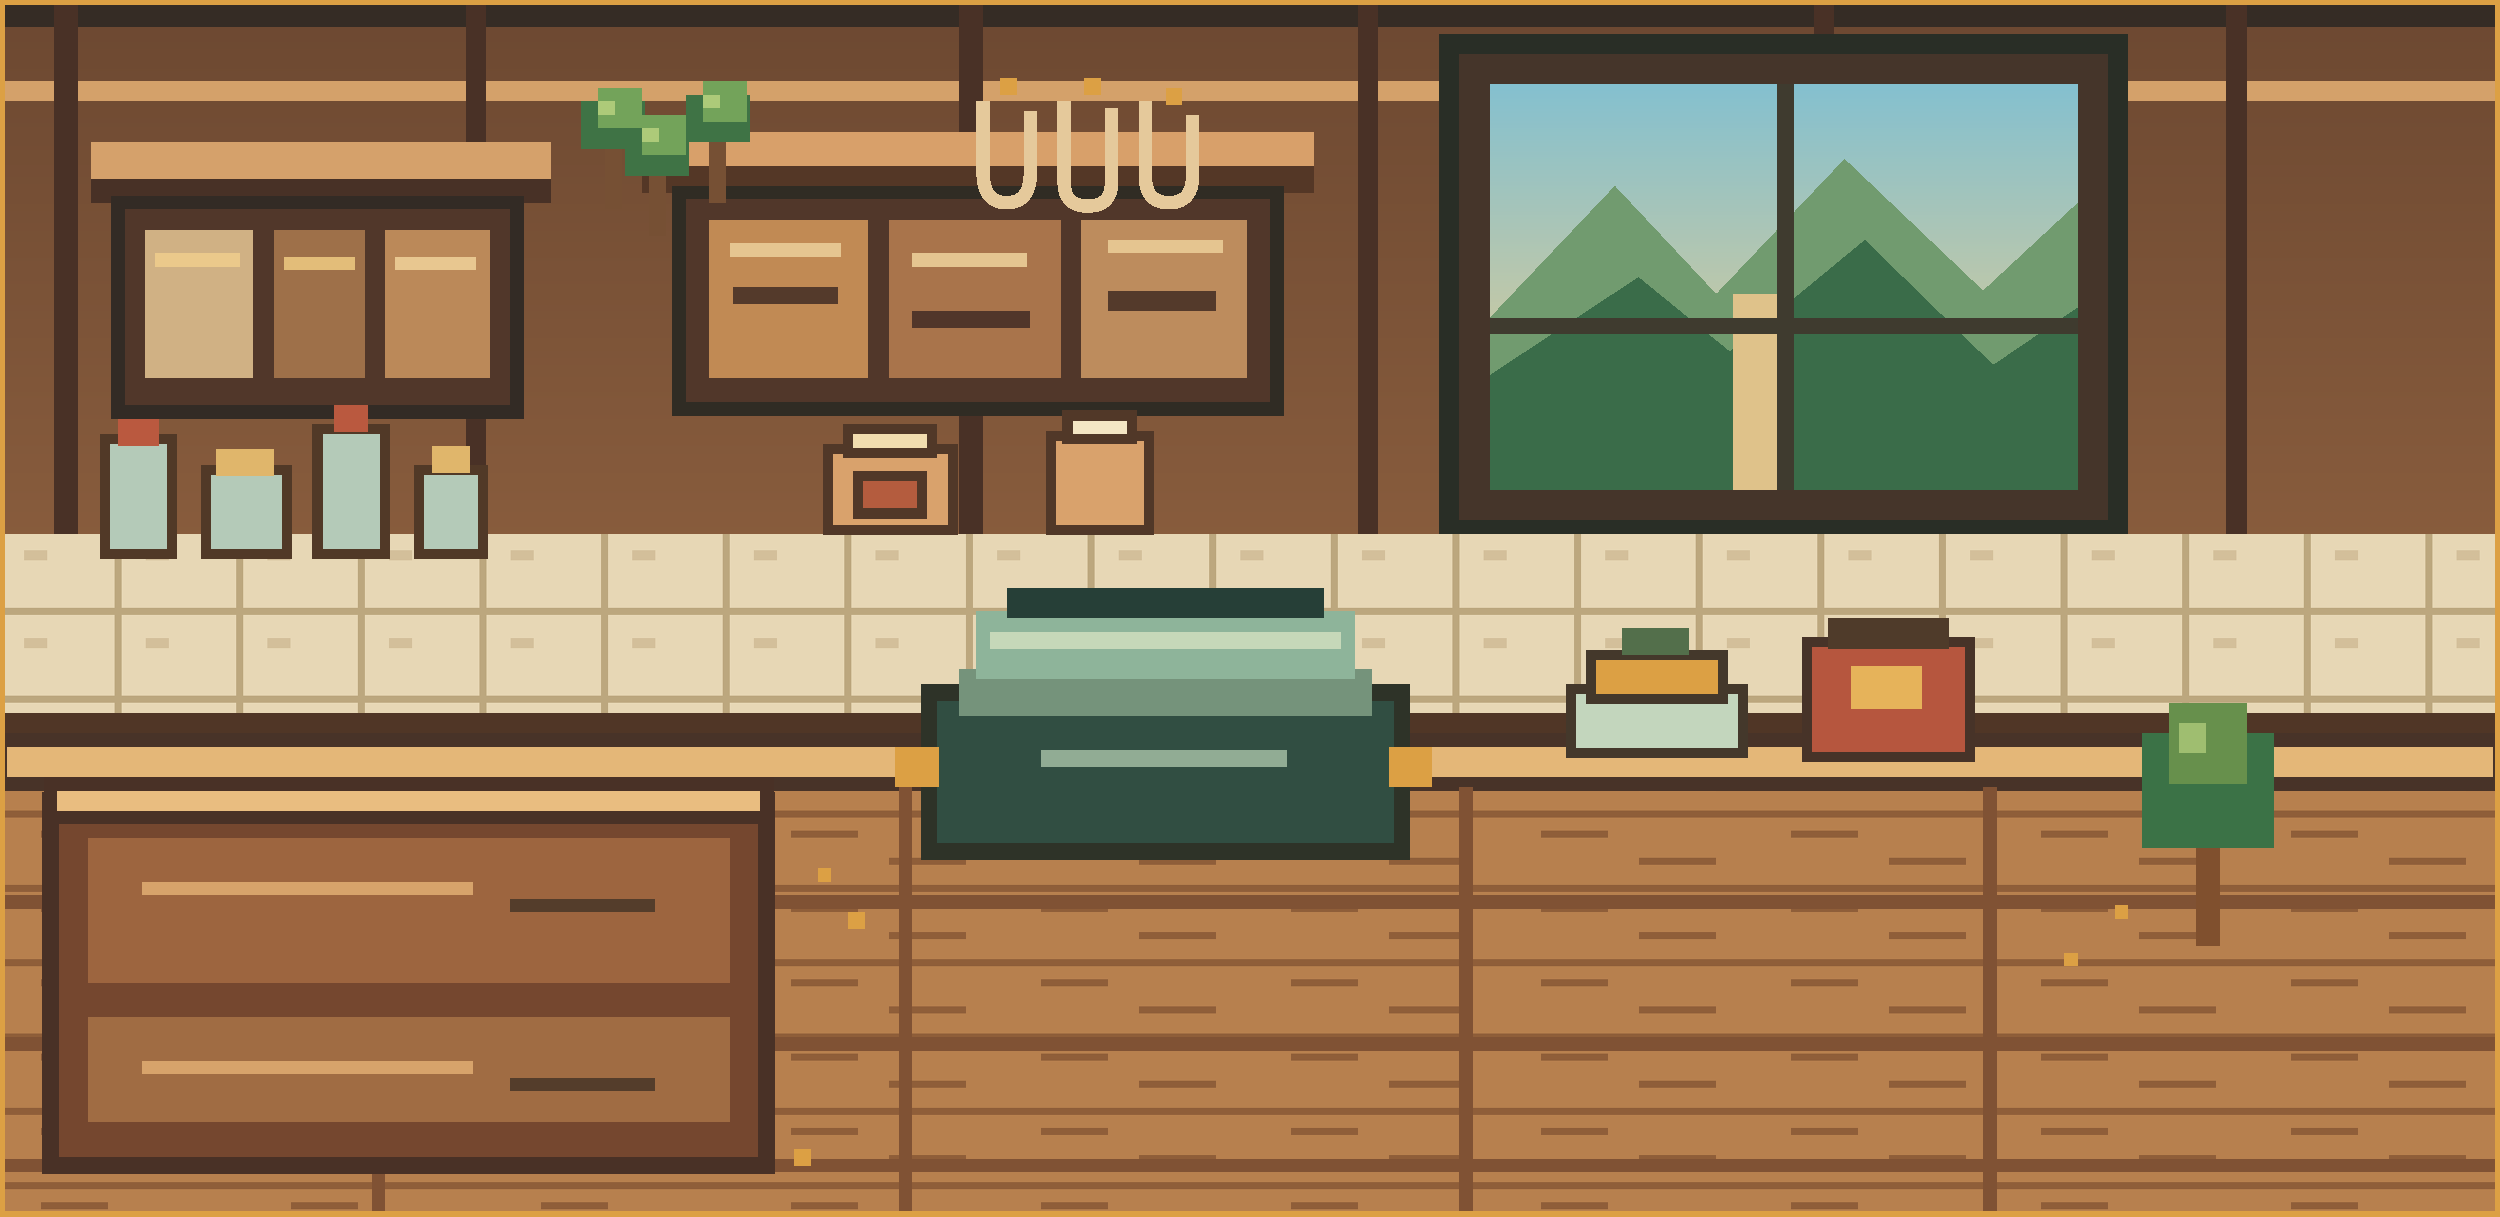
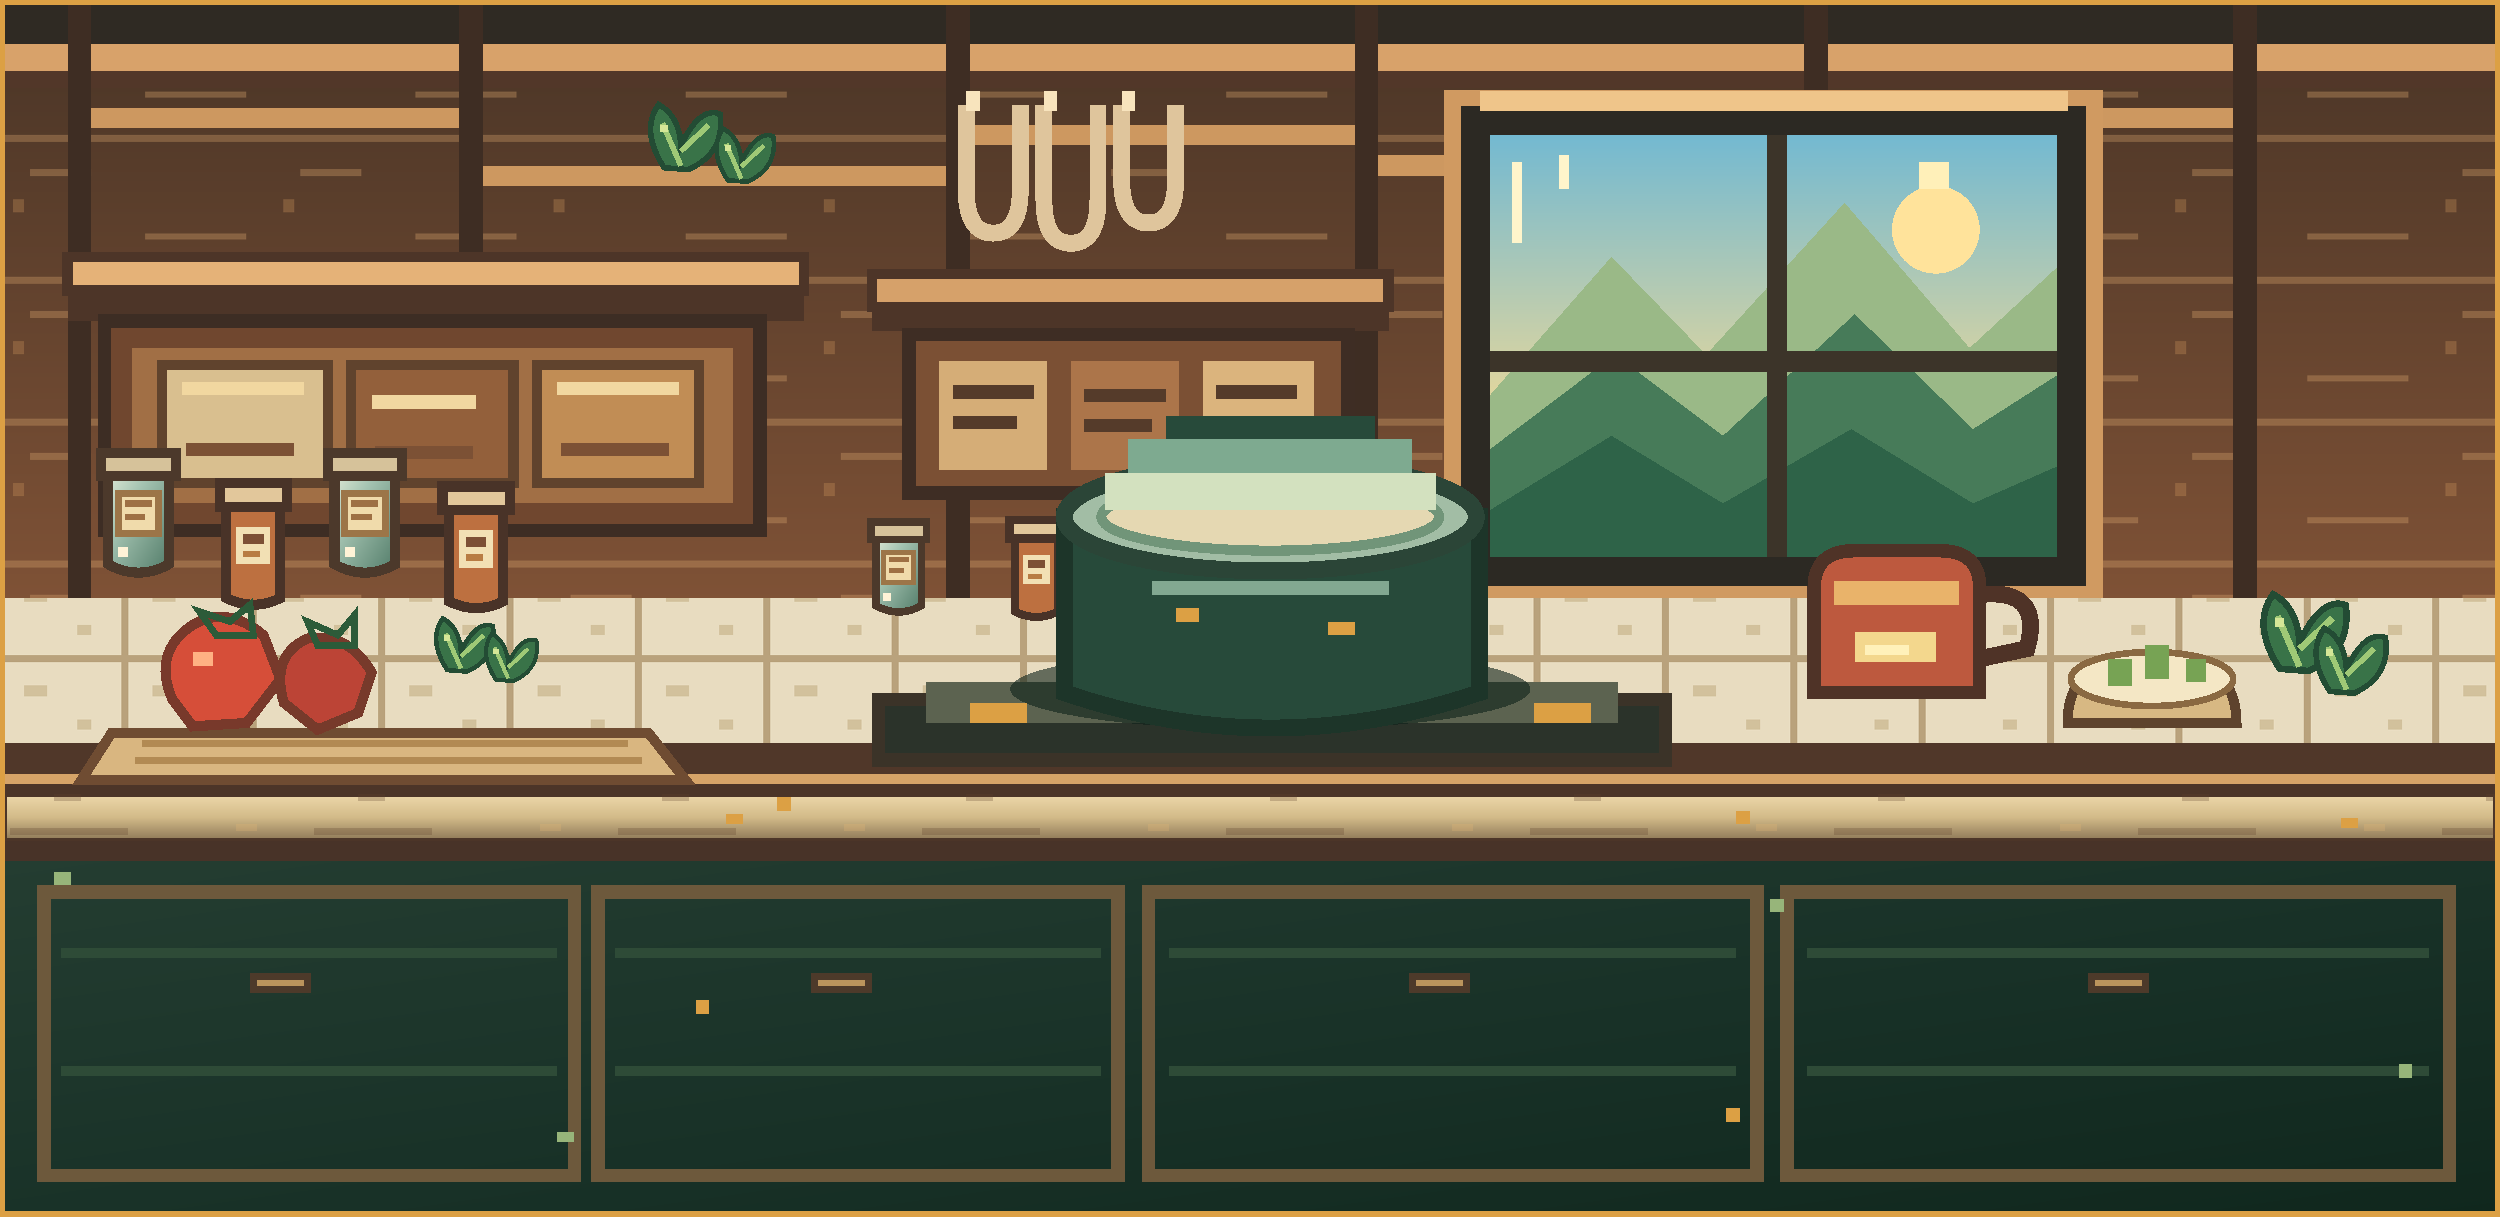
<svg xmlns="http://www.w3.org/2000/svg" viewBox="0 0 740 360" shape-rendering="crispEdges">
  <defs>
-     <linearGradient id="wall" x1="0" y1="0" x2="0" y2="1">
-       <stop stop-color="#6c4831" />
-       <stop offset="1" stop-color="#ab754b" />
-     </linearGradient>
-     <linearGradient id="window" x1="0" y1="0" x2="0" y2="1">
-       <stop stop-color="#84c0cf" />
-       <stop offset="1" stop-color="#efce8a" />
-     </linearGradient>
-     <pattern id="tiles" width="36" height="26" patternUnits="userSpaceOnUse">
-       <rect width="36" height="26" fill="#e7d7b5" />
-       <path d="M0 25H36M35 0V26" stroke="#bca77e" stroke-width="2" />
-       <rect x="7" y="7" width="7" height="3" fill="#d3bf9a" />
+     <linearGradient id="roomWall" x1="0" y1="0" x2="0" y2="1">
+       <stop stop-color="#483426" />
+       <stop offset=".53" stop-color="#835437" />
+       <stop offset="1" stop-color="#bb8752" />
+     </linearGradient>
+     <linearGradient id="windowLight" x1="0" y1="0" x2="0" y2="1">
+       <stop stop-color="#73b9d1" />
+       <stop offset=".65" stop-color="#e5d79c" />
+       <stop offset="1" stop-color="#f3d89c" />
+     </linearGradient>
+     <linearGradient id="wood" x1="0" y1="0" x2="0" y2="1">
+       <stop stop-color="#d29b62" />
+       <stop offset=".45" stop-color="#a66d43" />
+       <stop offset="1" stop-color="#6a462f" />
+     </linearGradient>
+     <linearGradient id="counter" x1="0" y1="0" x2="0" y2="1">
+       <stop stop-color="#f2ddb0" />
+       <stop offset=".5" stop-color="#d2ba88" />
+       <stop offset="1" stop-color="#816b4e" />
+     </linearGradient>
+     <linearGradient id="cabinet" x1="0" y1="0" x2="1" y2="1">
+       <stop stop-color="#243d31" />
+       <stop offset=".55" stop-color="#183127" />
+       <stop offset="1" stop-color="#10271d" />
+     </linearGradient>
+     <linearGradient id="jarGlass" x1="0" y1="0" x2="1" y2="1">
+       <stop stop-color="#e1ead7" />
+       <stop offset=".35" stop-color="#a5c4b2" />
+       <stop offset="1" stop-color="#517b68" />
+     </linearGradient>
+     <pattern id="wallBoards" width="80" height="42" patternUnits="userSpaceOnUse">
+       <rect width="80" height="42" fill="none" />
+       <path d="M0 41H80M9 9H27M43 28H73" stroke="#d5a16a" stroke-opacity=".35" stroke-width="2" />
+       <rect x="4" y="17" width="3" height="4" fill="#d59b5d" opacity=".3" />
    </pattern>
-     <pattern id="wood" width="74" height="22" patternUnits="userSpaceOnUse">
-       <rect width="74" height="22" fill="#b7804e" />
-       <path d="M0 21H74M12 5h20m9 8h23" stroke="#8f5e39" stroke-width="2" />
+     <pattern id="tilePattern" width="38" height="28" patternUnits="userSpaceOnUse">
+       <rect width="38" height="28" fill="#e8dcc0" />
+       <path d="M0 27H38M37 0V28" stroke="#b9a27c" stroke-width="2" />
+       <rect x="7" y="7" width="7" height="3" fill="#d2c19c" />
+       <rect x="23" y="17" width="4" height="3" fill="#d2c19c" />
    </pattern>
+     <pattern id="woodGrain" width="90" height="24" patternUnits="userSpaceOnUse">
+       <rect width="90" height="24" fill="none" />
+       <path d="M3 6H38M53 14H83M16 20H24" stroke="#5e402d" stroke-opacity=".55" stroke-width="2" />
+       <rect x="70" y="4" width="6" height="2" fill="#e0b474" opacity=".6" />
+     </pattern>
+     <g id="jar">
+       <path d="M7 11H25V39Q16 44 7 39Z" fill="url(#jarGlass)" stroke="#4c392b" stroke-width="3" />
+       <rect x="5" y="6" width="22" height="7" fill="#d6c29a" stroke="#4c392b" stroke-width="3" />
+       <rect x="10" y="18" width="12" height="12" fill="#f0dbab" stroke="#9c7548" stroke-width="2" />
+       <path d="M12 21H20M12 25H18" stroke="#9e7044" stroke-width="2" />
+       <rect x="10" y="34" width="3" height="3" fill="#fff3d7" />
+     </g>
+     <g id="spice">
+       <path d="M8 12H24V40Q16 44 8 40Z" fill="#bd7040" stroke="#493328" stroke-width="3" />
+       <rect x="6" y="6" width="20" height="7" fill="#e2c79b" stroke="#493328" stroke-width="3" />
+       <rect x="11" y="19" width="10" height="11" fill="#f2e0b4" />
+       <rect x="13" y="21" width="6" height="3" fill="#7d5035" />
+       <rect x="13" y="26" width="5" height="2" fill="#b87c43" />
+     </g>
    <g id="leaf">
-       <rect x="7" y="13" width="5" height="23" fill="#765034" />
-       <rect x="0" y="4" width="19" height="14" fill="#3f7345" />
-       <rect x="5" y="0" width="13" height="12" fill="#73a35a" />
-       <rect x="5" y="4" width="5" height="4" fill="#adca79" />
+       <path d="M12 43Q-1 23 9 9 20 15 21 31 31 10 42 14 45 35 25 44Z" fill="#397348" stroke="#234c34" stroke-width="3" />
+       <path d="M21 42 11 19M21 34 36 20" stroke="#9fc976" stroke-width="3" />
+       <rect x="10" y="20" width="4" height="4" fill="#d5e797" />
    </g>
  </defs>
-   <rect width="740" height="360" fill="url(#wall)" />
-   <rect width="740" height="8" fill="#352c25" />
-   <rect y="24" width="740" height="6" fill="#d4a16a" />
-   <g fill="#493126">
-     <rect x="16" y="0" width="7" height="215" />
-     <rect x="138" y="0" width="6" height="215" />
-     <rect x="284" y="0" width="7" height="215" />
-     <rect x="402" y="0" width="6" height="215" />
-     <rect x="537" y="0" width="6" height="215" />
-     <rect x="659" y="0" width="6" height="215" />
-   </g>
-   <rect x="429" y="13" width="198" height="144" fill="#45352a" stroke="#292e26" stroke-width="6" />
-   <rect x="441" y="25" width="174" height="120" fill="url(#window)" />
-   <path d="M441 94 478 55 508 87 546 47 587 86 615 60V145H441Z" fill="#719b6f" />
-   <path d="M441 111 485 82 512 104 552 71 590 108 615 91V145H441Z" fill="#3a6c49" />
-   <rect x="513" y="87" width="14" height="58" fill="#dfc28a" />
-   <rect x="526" y="25" width="5" height="120" fill="#3f3b2f" />
-   <rect x="441" y="94" width="174" height="5" fill="#3f3b2f" />
-   <rect x="0" y="158" width="740" height="56" fill="url(#tiles)" />
-   <rect x="0" y="211" width="740" height="9" fill="#503626" />
-   <g>
-     <rect x="27" y="42" width="136" height="11" fill="#d5a16b" />
-     <rect x="27" y="53" width="136" height="7" fill="#483126" />
-     <rect x="35" y="60" width="118" height="62" fill="#51372a" stroke="#332b25" stroke-width="4" />
-     <rect x="43" y="68" width="32" height="44" fill="#d0b184" />
-     <rect x="81" y="68" width="27" height="44" fill="#9e7049" />
-     <rect x="114" y="68" width="31" height="44" fill="#bb8959" />
-     <rect x="46" y="75" width="25" height="4" fill="#ebc98b" />
-     <rect x="84" y="76" width="21" height="4" fill="#e3bd79" />
-     <rect x="117" y="76" width="24" height="4" fill="#e8c790" />
-   </g>
-   <g>
-     <rect x="190" y="39" width="199" height="10" fill="#d8a06a" />
-     <rect x="190" y="49" width="199" height="8" fill="#543726" />
-     <rect x="201" y="57" width="177" height="64" fill="#51372a" stroke="#302c24" stroke-width="4" />
-     <rect x="210" y="65" width="47" height="47" fill="#c18a54" />
-     <rect x="263" y="65" width="51" height="47" fill="#a9744b" />
-     <rect x="320" y="65" width="49" height="47" fill="#bd8c5d" />
-     <g fill="#e5c590">
-       <rect x="216" y="72" width="33" height="4" />
-       <rect x="270" y="75" width="34" height="4" />
-       <rect x="328" y="71" width="34" height="4" />
-     </g>
-     <rect x="217" y="85" width="31" height="5" fill="#543a2b" />
-     <rect x="270" y="92" width="35" height="5" fill="#51362a" />
-     <rect x="328" y="86" width="32" height="6" fill="#543a2b" />
-   </g>
-   <g fill="#b4cab8" stroke="#513927" stroke-width="3">
-     <rect x="31" y="130" width="20" height="34" />
-     <rect x="61" y="139" width="24" height="25" />
-     <rect x="94" y="127" width="20" height="37" />
-     <rect x="124" y="139" width="19" height="25" />
-   </g>
-   <g fill="#ba593f">
-     <rect x="35" y="124" width="12" height="8" />
-     <rect x="99" y="120" width="10" height="8" />
-   </g>
-   <g fill="#e0b66b">
-     <rect x="64" y="133" width="17" height="8" />
-     <rect x="128" y="132" width="11" height="8" />
-   </g>
-   <use href="#leaf" x="172" y="26" />
-   <use href="#leaf" x="185" y="34" />
-   <use href="#leaf" x="203" y="24" />
-   <g fill="#d9a26c" stroke="#513828" stroke-width="3">
-     <path d="M245 133h37v24h-37z" />
-     <rect x="251" y="127" width="25" height="7" fill="#f2ddaf" />
-     <rect x="254" y="141" width="19" height="11" fill="#b45c3e" />
-     <path d="M311 129h29v28h-29z" />
-     <rect x="316" y="123" width="19" height="7" fill="#f4e6c4" />
-   </g>
-   <g stroke="#e5c99b" stroke-width="4" fill="none">
-     <path d="M291 30v21q0 9 7 9t7-9V33M315 30v24q0 7 7 7t7-7V32M339 30v22q0 8 7 8t7-8V34" />
+   <rect width="740" height="360" fill="url(#roomWall)" />
+   <rect width="740" height="360" fill="url(#wallBoards)" />
+   <rect y="0" width="740" height="13" fill="#2f2a23" />
+   <rect y="13" width="740" height="8" fill="#d8a26a" />
+   <rect y="21" width="740" height="5" fill="#523729" />
+   <g fill="#3e2d23">
+     <rect x="20" y="0" width="7" height="226" />
+     <rect x="136" y="0" width="7" height="226" />
+     <rect x="280" y="0" width="7" height="226" />
+     <rect x="401" y="0" width="7" height="226" />
+     <rect x="534" y="0" width="7" height="226" />
+     <rect x="661" y="0" width="7" height="226" />
+   </g>
+   <g fill="#cd9860">
+     <rect x="27" y="32" width="109" height="6" />
+     <rect x="143" y="49" width="137" height="6" />
+     <rect x="287" y="37" width="114" height="6" />
+     <rect x="408" y="46" width="126" height="6" />
+     <rect x="541" y="32" width="120" height="6" />
+   </g>
+   <rect x="430" y="29" width="190" height="147" fill="#2c2923" stroke="#d09a61" stroke-width="5" />
+   <rect x="441" y="40" width="168" height="125" fill="url(#windowLight)" />
+   <circle cx="573" cy="68" r="13" fill="#ffe39b" />
+   <rect x="568" y="48" width="9" height="8" fill="#fff0b9" />
+   <path d="M441 117 477 76 505 105 546 60 583 103 609 79V165H441Z" fill="#9ab987" />
+   <path d="M441 133 478 105 510 129 549 93 584 127 609 111V165H441Z" fill="#477b59" />
+   <path d="M441 151 477 129 510 149 548 127 584 149 609 138V165H441Z" fill="#2e6348" />
+   <rect x="441" y="104" width="168" height="6" fill="#3c3429" />
+   <rect x="523" y="40" width="6" height="125" fill="#3c3429" />
+   <rect x="438" y="27" width="174" height="6" fill="#efc58a" />
+   <path d="M449 48 449 72M463 46 463 56" stroke="#fff5cb" stroke-width="3" />
+   <rect x="0" y="177" width="740" height="47" fill="url(#tilePattern)" />
+   <rect y="220" width="740" height="9" fill="#503729" />
+   <rect y="229" width="740" height="5" fill="#d6a468" />
+   <rect x="20" y="76" width="218" height="10" fill="#e5b278" stroke="#4d3528" stroke-width="3" />
+   <rect x="20" y="86" width="218" height="9" fill="#4d3528" />
+   <rect x="31" y="95" width="194" height="62" fill="#70472f" stroke="#3d2d24" stroke-width="4" />
+   <rect x="39" y="103" width="178" height="46" fill="#a16f45" />
+   <rect x="48" y="108" width="49" height="35" fill="#d9bf8f" stroke="#60432d" stroke-width="3" />
+   <rect x="104" y="108" width="48" height="35" fill="#93603b" stroke="#60432d" stroke-width="3" />
+   <rect x="159" y="108" width="48" height="35" fill="#c18d55" stroke="#60432d" stroke-width="3" />
+   <g fill="#f1d7a0">
+     <rect x="54" y="113" width="36" height="4" />
+     <rect x="110" y="117" width="31" height="4" />
+     <rect x="165" y="113" width="36" height="4" />
+   </g>
+   <g fill="#7c5135">
+     <rect x="55" y="131" width="32" height="4" />
+     <rect x="111" y="132" width="29" height="4" />
+     <rect x="166" y="131" width="32" height="4" />
+   </g>
+   <rect x="258" y="81" width="153" height="10" fill="#d6a16a" stroke="#4d3528" stroke-width="3" />
+   <rect x="258" y="91" width="153" height="7" fill="#4d3528" />
+   <rect x="269" y="99" width="130" height="47" fill="#7b5034" stroke="#3e2d24" stroke-width="4" />
+   <rect x="278" y="107" width="32" height="32" fill="#d5ad77" />
+   <rect x="317" y="107" width="32" height="32" fill="#ac754a" />
+   <rect x="356" y="107" width="33" height="32" fill="#dbb47d" />
+   <g fill="#553b2a">
+     <rect x="282" y="114" width="24" height="4" />
+     <rect x="282" y="123" width="19" height="4" />
+     <rect x="321" y="115" width="24" height="4" />
+     <rect x="321" y="124" width="20" height="4" />
+     <rect x="360" y="114" width="24" height="4" />
+     <rect x="360" y="123" width="18" height="4" />
+   </g>
+   <path d="M286 31V56Q286 69 294 69T302 56V31M309 31V59Q309 72 317 72T325 59V31M332 31V53Q332 66 340 66T348 53V31" fill="none" stroke="#dfc59c" stroke-width="5" />
+   <g fill="#f8e4bd">
+     <rect x="286" y="27" width="4" height="6" />
+     <rect x="309" y="27" width="4" height="6" />
+     <rect x="332" y="27" width="4" height="6" />
+   </g>
+   <g transform="translate(190 26) scale(.55)">
+     <use href="#leaf" />
+   </g>
+   <g transform="translate(210 34) scale(.45)">
+     <use href="#leaf" />
+   </g>
+   <g transform="translate(25 128)">
+     <use href="#jar" />
+   </g>
+   <g transform="translate(59 137)">
+     <use href="#spice" />
+   </g>
+   <g transform="translate(92 128)">
+     <use href="#jar" />
+   </g>
+   <g transform="translate(125 138)">
+     <use href="#spice" />
+   </g>
+   <g transform="translate(254 150) scale(.75)">
+     <use href="#jar" />
+   </g>
+   <g transform="translate(294 149) scale(.8)">
+     <use href="#spice" />
+   </g>
+   <g transform="translate(338 150) scale(.75)">
+     <use href="#jar" />
+   </g>
+   <rect y="234" width="740" height="16" fill="url(#counter)" stroke="#4c3528" stroke-width="4" />
+   <rect y="249" width="740" height="6" fill="#483328" />
+   <rect y="234" width="740" height="16" fill="url(#woodGrain)" opacity=".5" />
+   <rect x="0" y="255" width="740" height="105" fill="url(#cabinet)" />
+   <g stroke="#6d593c" stroke-width="4" fill="none">
+     <rect x="13" y="264" width="157" height="84" />
+     <rect x="177" y="264" width="154" height="84" />
+     <rect x="340" y="264" width="180" height="84" />
+     <rect x="529" y="264" width="196" height="84" />
+   </g>
+   <g stroke="#2e4b37" stroke-width="3" fill="none">
+     <path d="M18 282H165M182 282H326M346 282H514M535 282H719" />
+     <path d="M18 317H165M182 317H326M346 317H514M535 317H719" />
+   </g>
+   <g fill="#ba945c" stroke="#4d3a2a" stroke-width="2">
+     <rect x="75" y="289" width="16" height="4" />
+     <rect x="241" y="289" width="16" height="4" />
+     <rect x="418" y="289" width="16" height="4" />
+     <rect x="619" y="289" width="16" height="4" />
+   </g>
+   <path d="M33 217H192L203 231H24Z" fill="#d9b680" stroke="#6f4c32" stroke-width="3" />
+   <path d="M42 220H186M40 225H190" stroke="#b28a53" stroke-width="2" />
+   <path d="M51 207Q45 193 57 185 67 179 78 188L83 201 73 214 57 215Z" fill="#d64e39" stroke="#78392b" stroke-width="3" />
+   <path d="M64 188 59 181 68 184 74 179 75 188Z" fill="url(#leaf)" stroke="#2c5b39" stroke-width="2" />
+   <rect x="57" y="193" width="6" height="4" fill="#ffb183" />
+   <path d="M84 208Q80 194 91 189 103 187 110 199L106 211 94 216Z" fill="#bc4436" stroke="#773a2b" stroke-width="3" />
+   <path d="M94 191 91 184 100 188 105 182 105 191Z" fill="url(#leaf)" stroke="#2c5b39" stroke-width="2" />
+   <g transform="translate(127 179) scale(.45)">
+     <use href="#leaf" />
+   </g>
+   <g transform="translate(142 184) scale(.4)">
+     <use href="#leaf" />
+   </g>
+   <rect x="260" y="207" width="233" height="18" fill="#2b332a" stroke="#3b3328" stroke-width="4" />
+   <rect x="274" y="202" width="205" height="12" fill="#5c6350" />
+   <rect x="287" y="208" width="17" height="6" fill="#dca044" />
+   <rect x="454" y="208" width="17" height="6" fill="#dca044" />
+   <ellipse cx="376" cy="204" rx="77" ry="12" fill="#0d2119" opacity=".6" />
+   <path d="M315 153H438V205Q376 226 315 205Z" fill="#274a3a" stroke="#1d3529" stroke-width="5" />
+   <ellipse cx="376" cy="153" rx="61" ry="16" fill="#a2bda5" stroke="#2b4537" stroke-width="5" />
+   <ellipse cx="376" cy="153" rx="50" ry="10" fill="#e5d8b2" stroke="#719579" stroke-width="3" />
+   <rect x="327" y="140" width="98" height="11" fill="#d3e1bf" />
+   <rect x="334" y="130" width="84" height="10" fill="#7eaa90" />
+   <rect x="345" y="123" width="62" height="7" fill="#274a3a" />
+   <path d="M341 174H411" stroke="#82a891" stroke-width="4" />
+   <rect x="348" y="180" width="7" height="4" fill="#dca044" />
+   <rect x="393" y="184" width="8" height="4" fill="#dca044" />
+   <path d="M537 205V174Q537 163 549 163H574Q586 163 586 174V205Z" fill="#bd593e" stroke="#4f3327" stroke-width="4" />
+   <path d="M586 176Q605 174 600 192L586 195" fill="none" stroke="#4f3327" stroke-width="5" />
+   <rect x="543" y="172" width="37" height="7" fill="#e9b36a" />
+   <rect x="549" y="187" width="24" height="9" fill="#f3d78d" />
+   <rect x="552" y="191" width="13" height="3" fill="#fff1ba" />
+   <path d="M612 214Q612 194 637 194T662 214Z" fill="#d7b883" stroke="#5e432d" stroke-width="3" />
+   <ellipse cx="637" cy="201" rx="24" ry="8" fill="#f4e7c5" stroke="#8a6942" stroke-width="2" />
+   <g fill="#77a354">
+     <rect x="624" y="195" width="7" height="8" />
+     <rect x="635" y="191" width="7" height="10" />
+     <rect x="647" y="195" width="6" height="7" />
+   </g>
+   <g transform="translate(667 170) scale(.65)">
+     <use href="#leaf" />
+   </g>
+   <g transform="translate(683 181) scale(.55)">
+     <use href="#leaf" />
  </g>
  <g fill="#dca044">
-     <rect x="296" y="23" width="5" height="5" />
-     <rect x="321" y="23" width="5" height="5" />
-     <rect x="345" y="26" width="5" height="5" />
-   </g>
-   <rect y="226" width="740" height="134" fill="url(#wood)" />
-   <rect y="219" width="740" height="13" fill="#e4b778" stroke="#483328" stroke-width="4" />
-   <g stroke="#805234" stroke-width="4">
-     <path d="M0 267H740M0 309H740M0 345H740M112 233V360M268 233V360M434 233V360M589 233V360" />
-   </g>
-   <g transform="translate(275 174)">
-     <rect x="0" y="31" width="140" height="47" fill="#314e42" stroke="#2e3328" stroke-width="5" />
-     <rect x="9" y="24" width="122" height="14" fill="#75937b" />
-     <rect x="14" y="7" width="112" height="20" fill="#8eb49a" />
-     <rect x="23" y="0" width="94" height="9" fill="#263f37" />
-     <rect x="18" y="13" width="104" height="5" fill="#c6d8b9" />
-     <rect x="33" y="48" width="73" height="5" fill="#91ac94" />
-     <rect x="-10" y="47" width="13" height="12" fill="#dca044" />
-     <rect x="136" y="47" width="13" height="12" fill="#dca044" />
-   </g>
-   <g transform="translate(465 186)">
-     <rect x="0" y="18" width="51" height="19" fill="#c3d6bd" stroke="#44382b" stroke-width="3" />
-     <rect x="6" y="8" width="39" height="13" fill="#dca044" stroke="#44382b" stroke-width="3" />
-     <rect x="15" y="0" width="20" height="8" fill="#536f4b" />
-   </g>
-   <g transform="translate(535 183)">
-     <rect x="0" y="7" width="48" height="34" fill="#b6563e" stroke="#473328" stroke-width="3" />
-     <rect x="6" y="0" width="36" height="9" fill="#4f3b2a" />
-     <rect x="13" y="14" width="21" height="13" fill="#e6b35a" />
-   </g>
-   <g transform="translate(634 207)">
-     <rect x="16" y="29" width="7" height="44" fill="#80502e" />
-     <rect x="0" y="10" width="39" height="34" fill="#3b7246" />
-     <rect x="8" y="1" width="23" height="24" fill="#67904c" />
-     <rect x="11" y="7" width="8" height="9" fill="#9fbe70" />
-   </g>
-   <rect x="15" y="237" width="212" height="108" fill="#75472f" stroke="#493126" stroke-width="5" />
-   <rect x="26" y="248" width="190" height="43" fill="#9d653f" />
-   <rect x="26" y="301" width="190" height="31" fill="#a06c43" />
-   <g fill="#d7a36b">
-     <rect x="42" y="261" width="98" height="4" />
-     <rect x="42" y="314" width="98" height="4" />
-   </g>
-   <g fill="#543d2b">
-     <rect x="151" y="266" width="43" height="4" />
-     <rect x="151" y="319" width="43" height="4" />
-   </g>
-   <rect x="15" y="232" width="212" height="10" fill="#e9bd80" stroke="#493126" stroke-width="4" />
-   <g fill="#dca044">
-     <rect x="242" y="257" width="4" height="4" />
-     <rect x="251" y="270" width="5" height="5" />
-     <rect x="626" y="268" width="4" height="4" />
-     <rect x="611" y="282" width="4" height="4" />
-     <rect x="235" y="340" width="5" height="5" />
+     <rect x="215" y="241" width="5" height="3" />
+     <rect x="230" y="236" width="4" height="4" />
+     <rect x="514" y="240" width="4" height="4" />
+     <rect x="693" y="242" width="5" height="3" />
+     <rect x="206" y="296" width="4" height="4" />
+     <rect x="511" y="328" width="4" height="4" />
+   </g>
+   <g fill="#97b57a">
+     <rect x="16" y="258" width="5" height="4" />
+     <rect x="165" y="335" width="5" height="3" />
+     <rect x="524" y="266" width="4" height="4" />
+     <rect x="710" y="315" width="4" height="4" />
  </g>
  <rect width="740" height="360" fill="none" stroke="#dca044" stroke-width="3" />
</svg>
